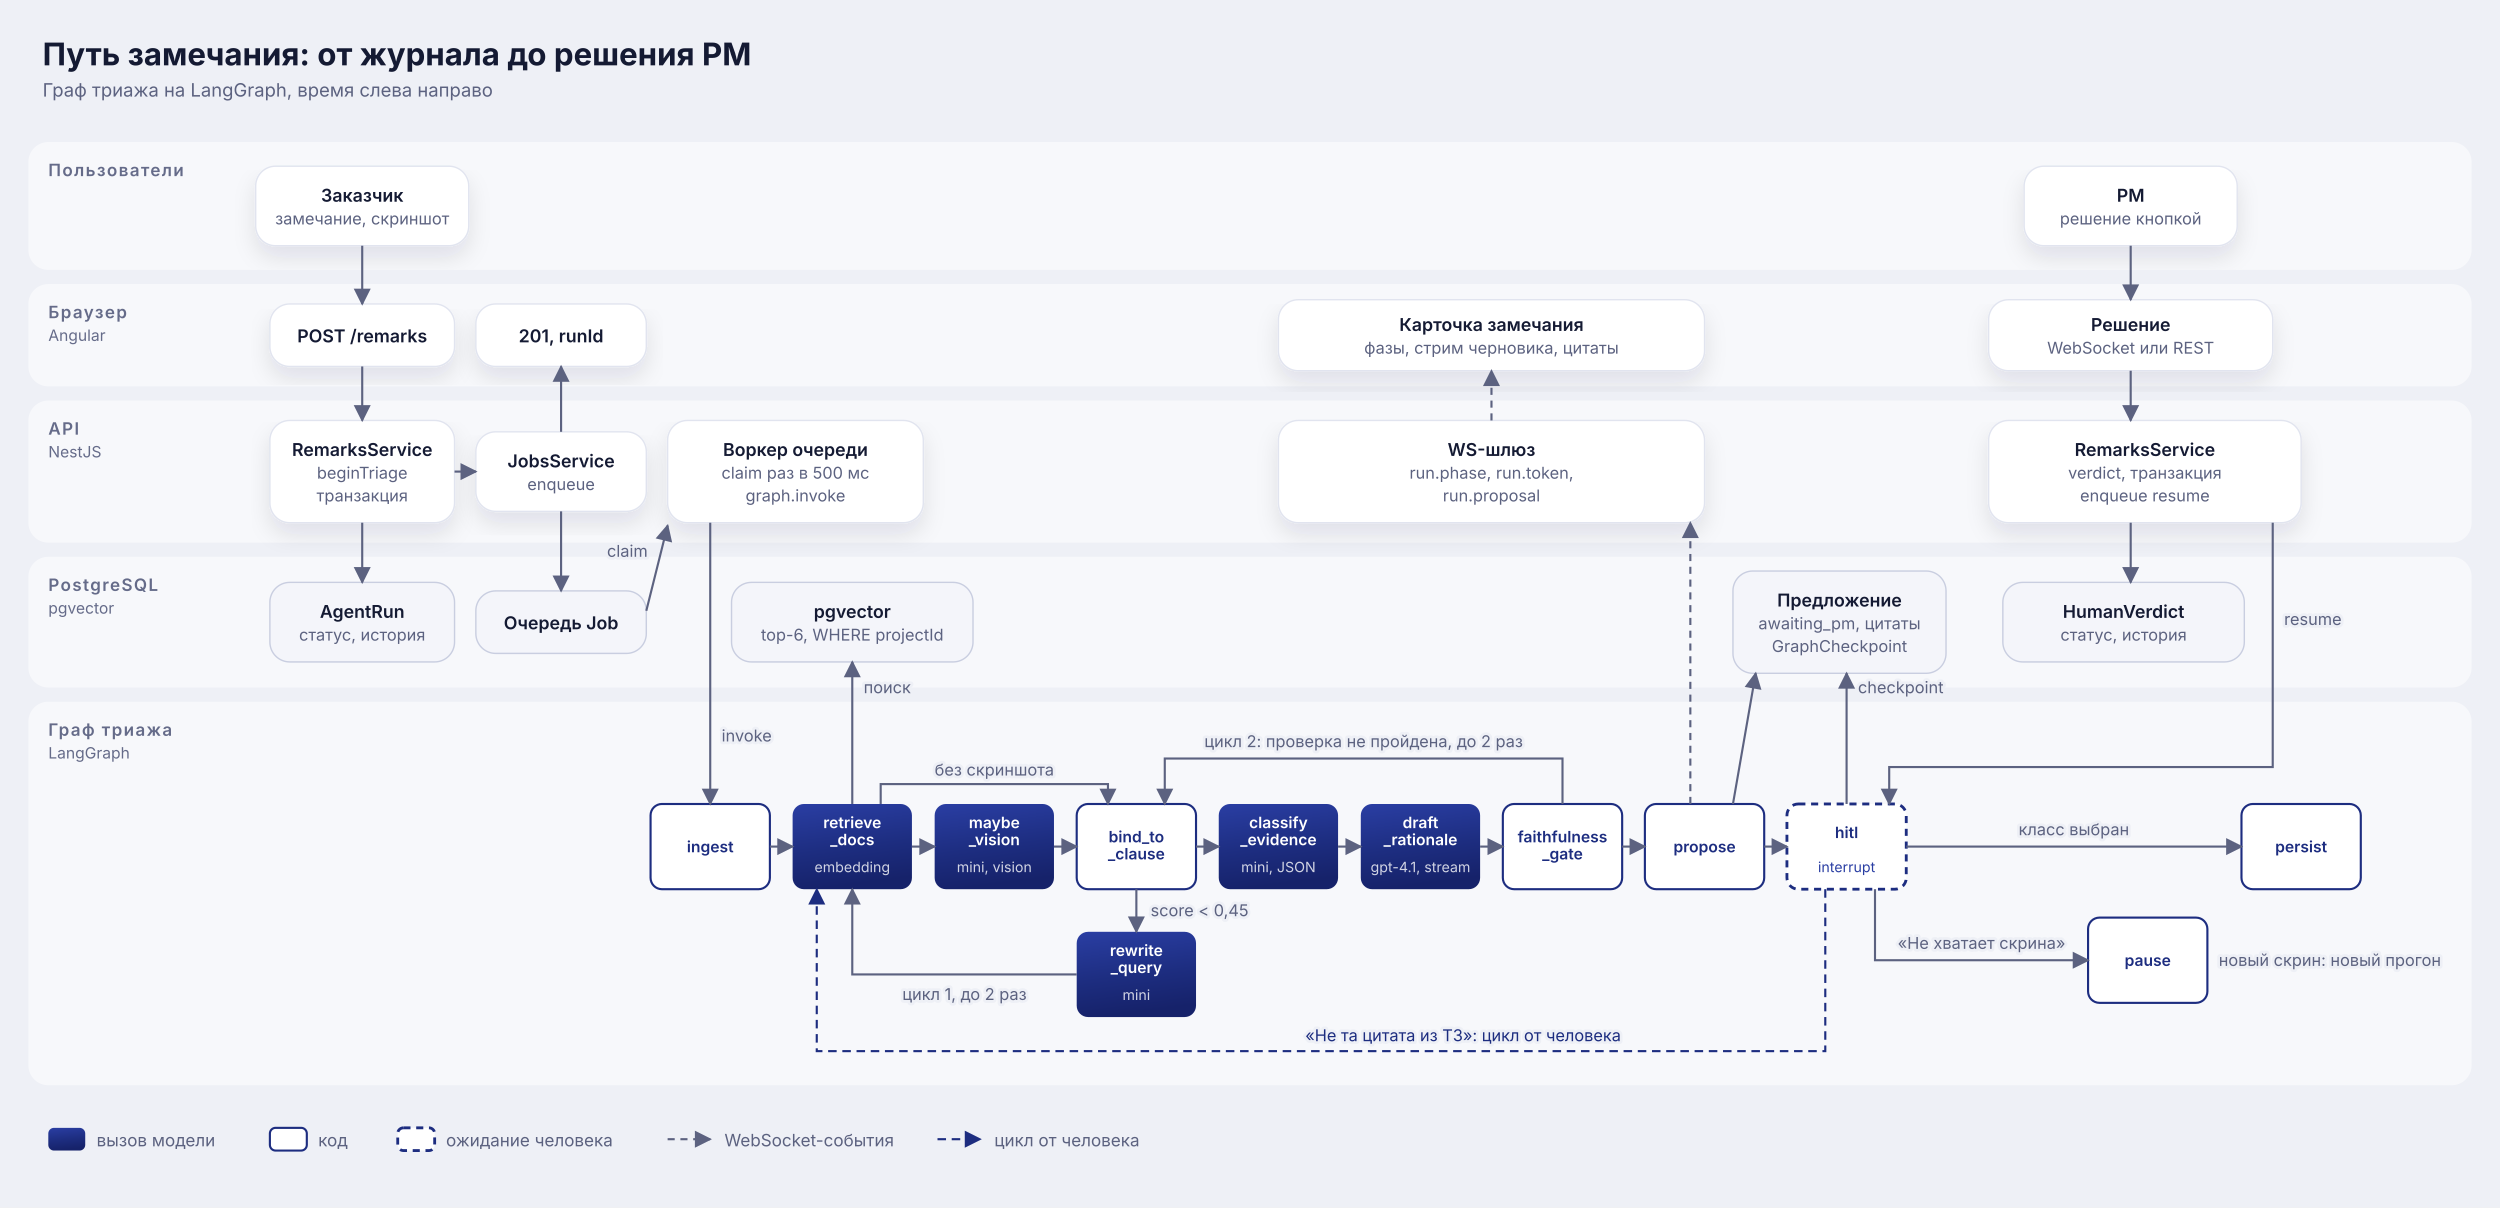
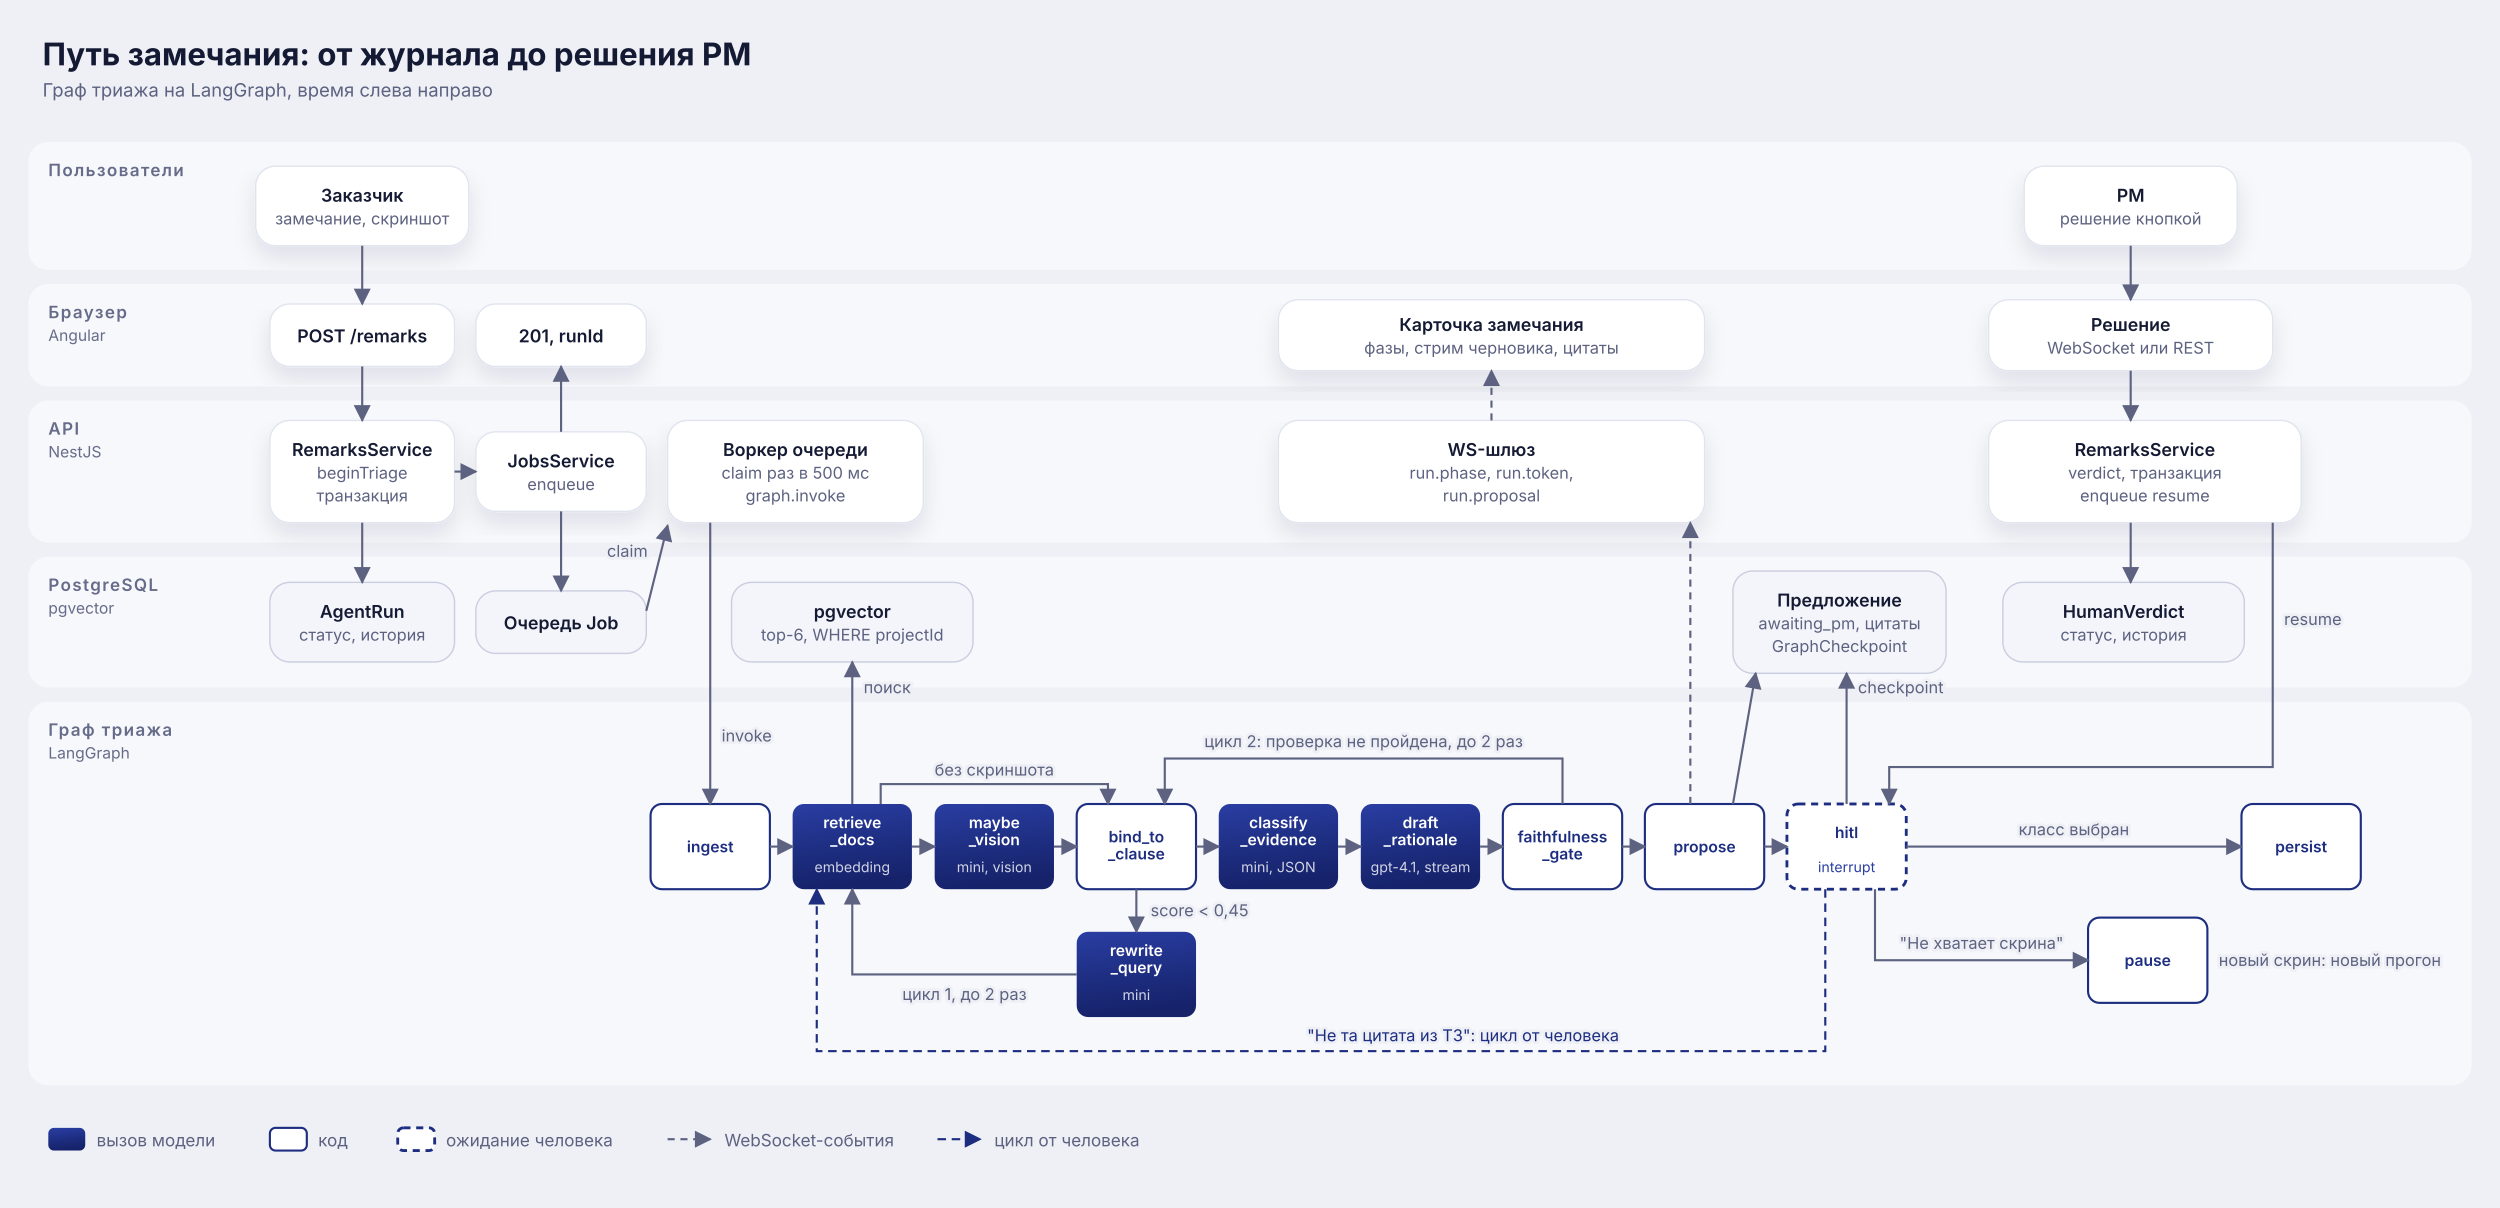
- <svg xmlns="http://www.w3.org/2000/svg" viewBox="0 0 1760 850" width="1760" height="850" role="img" aria-label="Путь замечания: запрос заказчика, транзакция и очередь задач в PostgreSQL, воркер, граф триажа LangGraph с двумя циклами и паузой до решения PM; решение PM ведёт в запись, в паузу до нового скрина или в цикл от человека к поиску по ТЗ">
+ <svg xmlns="http://www.w3.org/2000/svg" viewBox="0 0 1760 850" width="1760" height="850" role="img" aria-label="Путь замечания: запрос заказчика, транзакция и очередь задач в PostgreSQL, воркер, граф триажа LangGraph с двумя циклами и паузой до решения PM; решение PM ведет в запись, в паузу до нового скрина или в цикл от человека к поиску по ТЗ">
  <defs>
    <linearGradient id="obj" x1="0" y1="0" x2="0.18" y2="1">
      <stop offset="0" stop-color="#2a3ea3" />
      <stop offset="0.58" stop-color="#1d2d80" />
      <stop offset="1" stop-color="#16226a" />
    </linearGradient>
    <filter id="sh" x="-10%" y="-10%" width="120%" height="140%">
      <feDropShadow dx="0" dy="8" stdDeviation="8" flood-color="#141a33" flood-opacity="0.10" />
    </filter>
    <marker id="arr" viewBox="0 0 10 10" refX="9" refY="5" markerWidth="8" markerHeight="8" orient="auto-start-reverse">
      <path d="M0 0 L10 5 L0 10 z" fill="#5c6280" />
    </marker>
    <marker id="arr-h" viewBox="0 0 10 10" refX="9" refY="5" markerWidth="8" markerHeight="8" orient="auto-start-reverse">
      <path d="M0 0 L10 5 L0 10 z" fill="#1d2d80" />
    </marker>
    <style>
      text { font-family: 'Onest', 'Golos Text', ui-sans-serif, system-ui, -apple-system, 'Segoe UI', sans-serif; fill: #141a33; }
      .h1 { font-size: 22px; font-weight: 700; }
      .h2 { font-size: 13px; fill: #5c6280; }
      .lane { fill: rgba(255,255,255,0.55); }
      .lane-t { font-size: 12px; font-weight: 600; fill: #656b89; letter-spacing: 0.08em; text-transform: uppercase; }
      .lane-s { font-size: 11px; fill: #656b89; }
      .paper { fill: #ffffff; stroke: #e1e4ef; stroke-width: 1; filter: url(#sh); }
      .ext { fill: #f4f5fa; stroke: #c9cee0; stroke-width: 1; }
      .node { fill: url(#obj); }
      .node-code { fill: #ffffff; stroke: #1d2d80; stroke-width: 1.5; }
      .node-hitl { fill: #ffffff; stroke: #1d2d80; stroke-width: 2; stroke-dasharray: 5 4; }
      .t { font-size: 12.5px; font-weight: 600; }
      .s { font-size: 11.5px; fill: #5c6280; }
      .n { font-size: 11px; font-weight: 600; fill: #ffffff; }
      .b { font-size: 10px; fill: rgba(255,255,255,0.8); }
      .n-dark { font-size: 11px; font-weight: 600; fill: #1d2d80; }
      .b-dark { font-size: 10px; fill: #2a3ea3; }
      .a { fill: none; stroke: #5c6280; stroke-width: 1.5; marker-end: url(#arr); }
      .a-dash { stroke-dasharray: 5 4; }
      .a-human { stroke: #1d2d80; stroke-dasharray: 6 4; marker-end: url(#arr-h); }
      .al.al-h { fill: #1d2d80; }
      .al { font-size: 11.5px; fill: #5c6280; paint-order: stroke; stroke: #eef0f6; stroke-width: 4px; stroke-linejoin: round; }
      .lg { font-size: 12px; fill: #5c6280; }
    </style>
  </defs>
  <rect width="1760" height="850" fill="#eef0f6" />
  <text class="h1" x="30" y="46">Путь замечания: от журнала до решения PM</text>
  <text class="h2" x="30" y="68">Граф триажа на LangGraph, время слева направо</text>
  <rect class="lane" x="20" y="100" width="1720" height="90" rx="14" />
  <text class="lane-t" x="34" y="124" text-anchor="start">Пользователи</text>
  <rect class="lane" x="20" y="200" width="1720" height="72" rx="14" />
  <text class="lane-t" x="34" y="224" text-anchor="start">Браузер</text>
  <text class="lane-s" x="34" y="240" text-anchor="start">Angular</text>
  <rect class="lane" x="20" y="282" width="1720" height="100" rx="14" />
  <text class="lane-t" x="34" y="306" text-anchor="start">API</text>
  <text class="lane-s" x="34" y="322" text-anchor="start">NestJS</text>
  <rect class="lane" x="20" y="392" width="1720" height="92" rx="14" />
  <text class="lane-t" x="34" y="416" text-anchor="start">PostgreSQL</text>
  <text class="lane-s" x="34" y="432" text-anchor="start">pgvector</text>
  <rect class="lane" x="20" y="494" width="1720" height="270" rx="14" />
  <text class="lane-t" x="34" y="518" text-anchor="start">Граф триажа</text>
  <text class="lane-s" x="34" y="534" text-anchor="start">LangGraph</text>
  <rect class="paper" x="180" y="117" width="150" height="56" rx="14" />
  <text class="t" x="255" y="142" text-anchor="middle">Заказчик</text>
  <text class="s" x="255" y="158" text-anchor="middle">замечание, скриншот</text>
  <rect class="paper" x="1425" y="117" width="150" height="56" rx="14" />
  <text class="t" x="1500" y="142" text-anchor="middle">PM</text>
  <text class="s" x="1500" y="158" text-anchor="middle">решение кнопкой</text>
  <rect class="paper" x="190" y="214" width="130" height="44" rx="14" />
  <text class="t" x="255" y="241" text-anchor="middle">POST /remarks</text>
  <rect class="paper" x="335" y="214" width="120" height="44" rx="14" />
  <text class="t" x="395" y="241" text-anchor="middle">201, runId</text>
  <rect class="paper" x="900" y="211" width="300" height="50" rx="14" />
  <text class="t" x="1050" y="233" text-anchor="middle">Карточка замечания</text>
  <text class="s" x="1050" y="249" text-anchor="middle">фазы, стрим черновика, цитаты</text>
  <rect class="paper" x="1400" y="211" width="200" height="50" rx="14" />
  <text class="t" x="1500" y="233" text-anchor="middle">Решение</text>
  <text class="s" x="1500" y="249" text-anchor="middle">WebSocket или REST</text>
  <rect class="paper" x="190" y="296" width="130" height="72" rx="14" />
  <text class="t" x="255" y="321" text-anchor="middle">RemarksService</text>
  <text class="s" x="255" y="337" text-anchor="middle">beginTriage</text>
  <text class="s" x="255" y="353" text-anchor="middle">транзакция</text>
  <rect class="paper" x="335" y="304" width="120" height="56" rx="14" />
  <text class="t" x="395" y="329" text-anchor="middle">JobsService</text>
  <text class="s" x="395" y="345" text-anchor="middle">enqueue</text>
  <rect class="paper" x="470" y="296" width="180" height="72" rx="14" />
  <text class="t" x="560" y="321" text-anchor="middle">Воркер очереди</text>
  <text class="s" x="560" y="337" text-anchor="middle">claim раз в 500 мс</text>
  <text class="s" x="560" y="353" text-anchor="middle">graph.invoke</text>
  <rect class="paper" x="900" y="296" width="300" height="72" rx="14" />
  <text class="t" x="1050" y="321" text-anchor="middle">WS-шлюз</text>
  <text class="s" x="1050" y="337" text-anchor="middle">run.phase, run.token,</text>
  <text class="s" x="1050" y="353" text-anchor="middle">run.proposal</text>
  <rect class="paper" x="1400" y="296" width="220" height="72" rx="14" />
  <text class="t" x="1510" y="321" text-anchor="middle">RemarksService</text>
  <text class="s" x="1510" y="337" text-anchor="middle">verdict, транзакция</text>
  <text class="s" x="1510" y="353" text-anchor="middle">enqueue resume</text>
  <rect class="ext" x="190" y="410" width="130" height="56" rx="14" />
  <text class="t" x="255" y="435" text-anchor="middle">AgentRun</text>
  <text class="s" x="255" y="451" text-anchor="middle">статус, история</text>
  <rect class="ext" x="335" y="416" width="120" height="44" rx="14" />
  <text class="t" x="395" y="443" text-anchor="middle">Очередь Job</text>
  <rect class="ext" x="515" y="410" width="170" height="56" rx="14" />
  <text class="t" x="600" y="435" text-anchor="middle">pgvector</text>
  <text class="s" x="600" y="451" text-anchor="middle">top-6, WHERE projectId</text>
  <rect class="ext" x="1220" y="402" width="150" height="72" rx="14" />
  <text class="t" x="1295" y="427" text-anchor="middle">Предложение</text>
  <text class="s" x="1295" y="443" text-anchor="middle">awaiting_pm, цитаты</text>
  <text class="s" x="1295" y="459" text-anchor="middle">GraphCheckpoint</text>
  <rect class="ext" x="1410" y="410" width="170" height="56" rx="14" />
  <text class="t" x="1495" y="435" text-anchor="middle">HumanVerdict</text>
  <text class="s" x="1495" y="451" text-anchor="middle">статус, история</text>
  <rect class="node-code" x="458" y="566" width="84" height="60" rx="8" />
  <text class="n-dark" x="500" y="600" text-anchor="middle">ingest</text>
  <rect class="node" x="558" y="566" width="84" height="60" rx="8" />
  <text class="n" x="600" y="583" text-anchor="middle">retrieve</text>
  <text class="n" x="600" y="595" text-anchor="middle">_docs</text>
  <text class="b" x="600" y="614" text-anchor="middle">embedding</text>
  <rect class="node" x="658" y="566" width="84" height="60" rx="8" />
  <text class="n" x="700" y="583" text-anchor="middle">maybe</text>
  <text class="n" x="700" y="595" text-anchor="middle">_vision</text>
  <text class="b" x="700" y="614" text-anchor="middle">mini, vision</text>
  <rect class="node-code" x="758" y="566" width="84" height="60" rx="8" />
  <text class="n-dark" x="800" y="593" text-anchor="middle">bind_to</text>
  <text class="n-dark" x="800" y="605" text-anchor="middle">_clause</text>
  <rect class="node" x="858" y="566" width="84" height="60" rx="8" />
  <text class="n" x="900" y="583" text-anchor="middle">classify</text>
  <text class="n" x="900" y="595" text-anchor="middle">_evidence</text>
  <text class="b" x="900" y="614" text-anchor="middle">mini, JSON</text>
  <rect class="node" x="958" y="566" width="84" height="60" rx="8" />
  <text class="n" x="1000" y="583" text-anchor="middle">draft</text>
  <text class="n" x="1000" y="595" text-anchor="middle">_rationale</text>
  <text class="b" x="1000" y="614" text-anchor="middle">gpt-4.1, stream</text>
  <rect class="node-code" x="1058" y="566" width="84" height="60" rx="8" />
  <text class="n-dark" x="1100" y="593" text-anchor="middle">faithfulness</text>
  <text class="n-dark" x="1100" y="605" text-anchor="middle">_gate</text>
  <rect class="node-code" x="1158" y="566" width="84" height="60" rx="8" />
  <text class="n-dark" x="1200" y="600" text-anchor="middle">propose</text>
  <rect class="node-hitl" x="1258" y="566" width="84" height="60" rx="8" />
  <text class="n-dark" x="1300" y="590" text-anchor="middle">hitl</text>
  <text class="b-dark" x="1300" y="614" text-anchor="middle">interrupt</text>
  <rect class="node-code" x="1578" y="566" width="84" height="60" rx="8" />
  <text class="n-dark" x="1620" y="600" text-anchor="middle">persist</text>
  <polyline class="a" points="542,596 558,596" />
  <polyline class="a" points="642,596 658,596" />
  <polyline class="a" points="742,596 758,596" />
  <polyline class="a" points="842,596 858,596" />
  <polyline class="a" points="942,596 958,596" />
  <polyline class="a" points="1042,596 1058,596" />
  <polyline class="a" points="1142,596 1158,596" />
  <polyline class="a" points="1242,596 1258,596" />
  <polyline class="a" points="620,566 620,552 780,552 780,566" />
  <text class="al" x="700" y="546" text-anchor="middle">без скриншота</text>
  <rect class="node" x="758" y="656" width="84" height="60" rx="8" />
  <text class="n" x="800" y="673" text-anchor="middle">rewrite</text>
  <text class="n" x="800" y="685" text-anchor="middle">_query</text>
  <text class="b" x="800" y="704" text-anchor="middle">mini</text>
  <polyline class="a" points="800,626 800,656" />
  <text class="al" x="810" y="645" text-anchor="start">score &lt; 0,45</text>
  <polyline class="a" points="758,686 600,686 600,626" />
  <text class="al" x="679" y="704" text-anchor="middle">цикл 1, до 2 раз</text>
  <polyline class="a" points="1100,566 1100,534 820,534 820,566" />
  <text class="al" x="960" y="526" text-anchor="middle">цикл 2: проверка не пройдена, до 2 раз</text>
  <polyline class="a" points="1342,596 1578,596" />
  <text class="al" x="1460" y="588" text-anchor="middle">класс выбран</text>
  <polyline class="a" points="255,173 255,214" />
  <polyline class="a" points="255,258 255,296" />
  <polyline class="a" points="255,368 255,410" />
  <polyline class="a" points="320,332 335,332" />
  <polyline class="a" points="395,360 395,416" />
  <polyline class="a" points="395,304 395,258" />
  <polyline class="a" points="455,430 470,370" />
  <text class="al" x="456" y="392" text-anchor="end">claim</text>
  <polyline class="a" points="500,368 500,566" />
  <text class="al" x="508" y="522" text-anchor="start">invoke</text>
  <polyline class="a" points="600,566 600,466" />
  <text class="al" x="608" y="488" text-anchor="start">поиск</text>
  <polyline class="a" points="1220,566 1236,474" />
  <polyline class="a" points="1300,566 1300,474" />
  <text class="al" x="1308" y="488" text-anchor="start">checkpoint</text>
  <polyline class="a a-dash" points="1190,566 1190,368" />
  <polyline class="a a-dash" points="1050,296 1050,261" />
  <polyline class="a" points="1500,173 1500,211" />
  <polyline class="a" points="1500,261 1500,296" />
  <polyline class="a" points="1500,368 1500,410" />
  <polyline class="a" points="1600,368 1600,540 1330,540 1330,566" />
  <text class="al" x="1608" y="440" text-anchor="start">resume</text>
  <rect class="node-code" x="1470" y="646" width="84" height="60" rx="8" />
  <text class="n-dark" x="1512" y="680" text-anchor="middle">pause</text>
  <polyline class="a" points="1320,626 1320,676 1470,676" />
-   <text class="al" x="1395" y="668" text-anchor="middle">«Не хватает скрина»</text>
+   <text class="al" x="1395" y="668" text-anchor="middle">"Не хватает скрина"</text>
  <text class="al" x="1562" y="680" text-anchor="start">новый скрин: новый прогон</text>
  <polyline class="a a-human" points="1285,626 1285,740 575,740 575,626" />
-   <text class="al al-h" x="1030" y="733" text-anchor="middle">«Не та цитата из ТЗ»: цикл от человека</text>
+   <text class="al al-h" x="1030" y="733" text-anchor="middle">"Не та цитата из ТЗ": цикл от человека</text>
  <rect class="node" x="34" y="794" width="26" height="16" rx="4" />
  <text class="lg" x="68" y="807" text-anchor="start">вызов модели</text>
  <rect class="node-code" x="190" y="794" width="26" height="16" rx="4" />
  <text class="lg" x="224" y="807" text-anchor="start">код</text>
  <rect class="node-hitl" x="280" y="794" width="26" height="16" rx="4" />
  <text class="lg" x="314" y="807" text-anchor="start">ожидание человека</text>
  <polyline class="a a-dash" points="470,802 500,802" />
  <text class="lg" x="510" y="807" text-anchor="start">WebSocket-события</text>
  <polyline class="a a-human" points="660,802 690,802" />
  <text class="lg" x="700" y="807" text-anchor="start">цикл от человека</text>
</svg>
